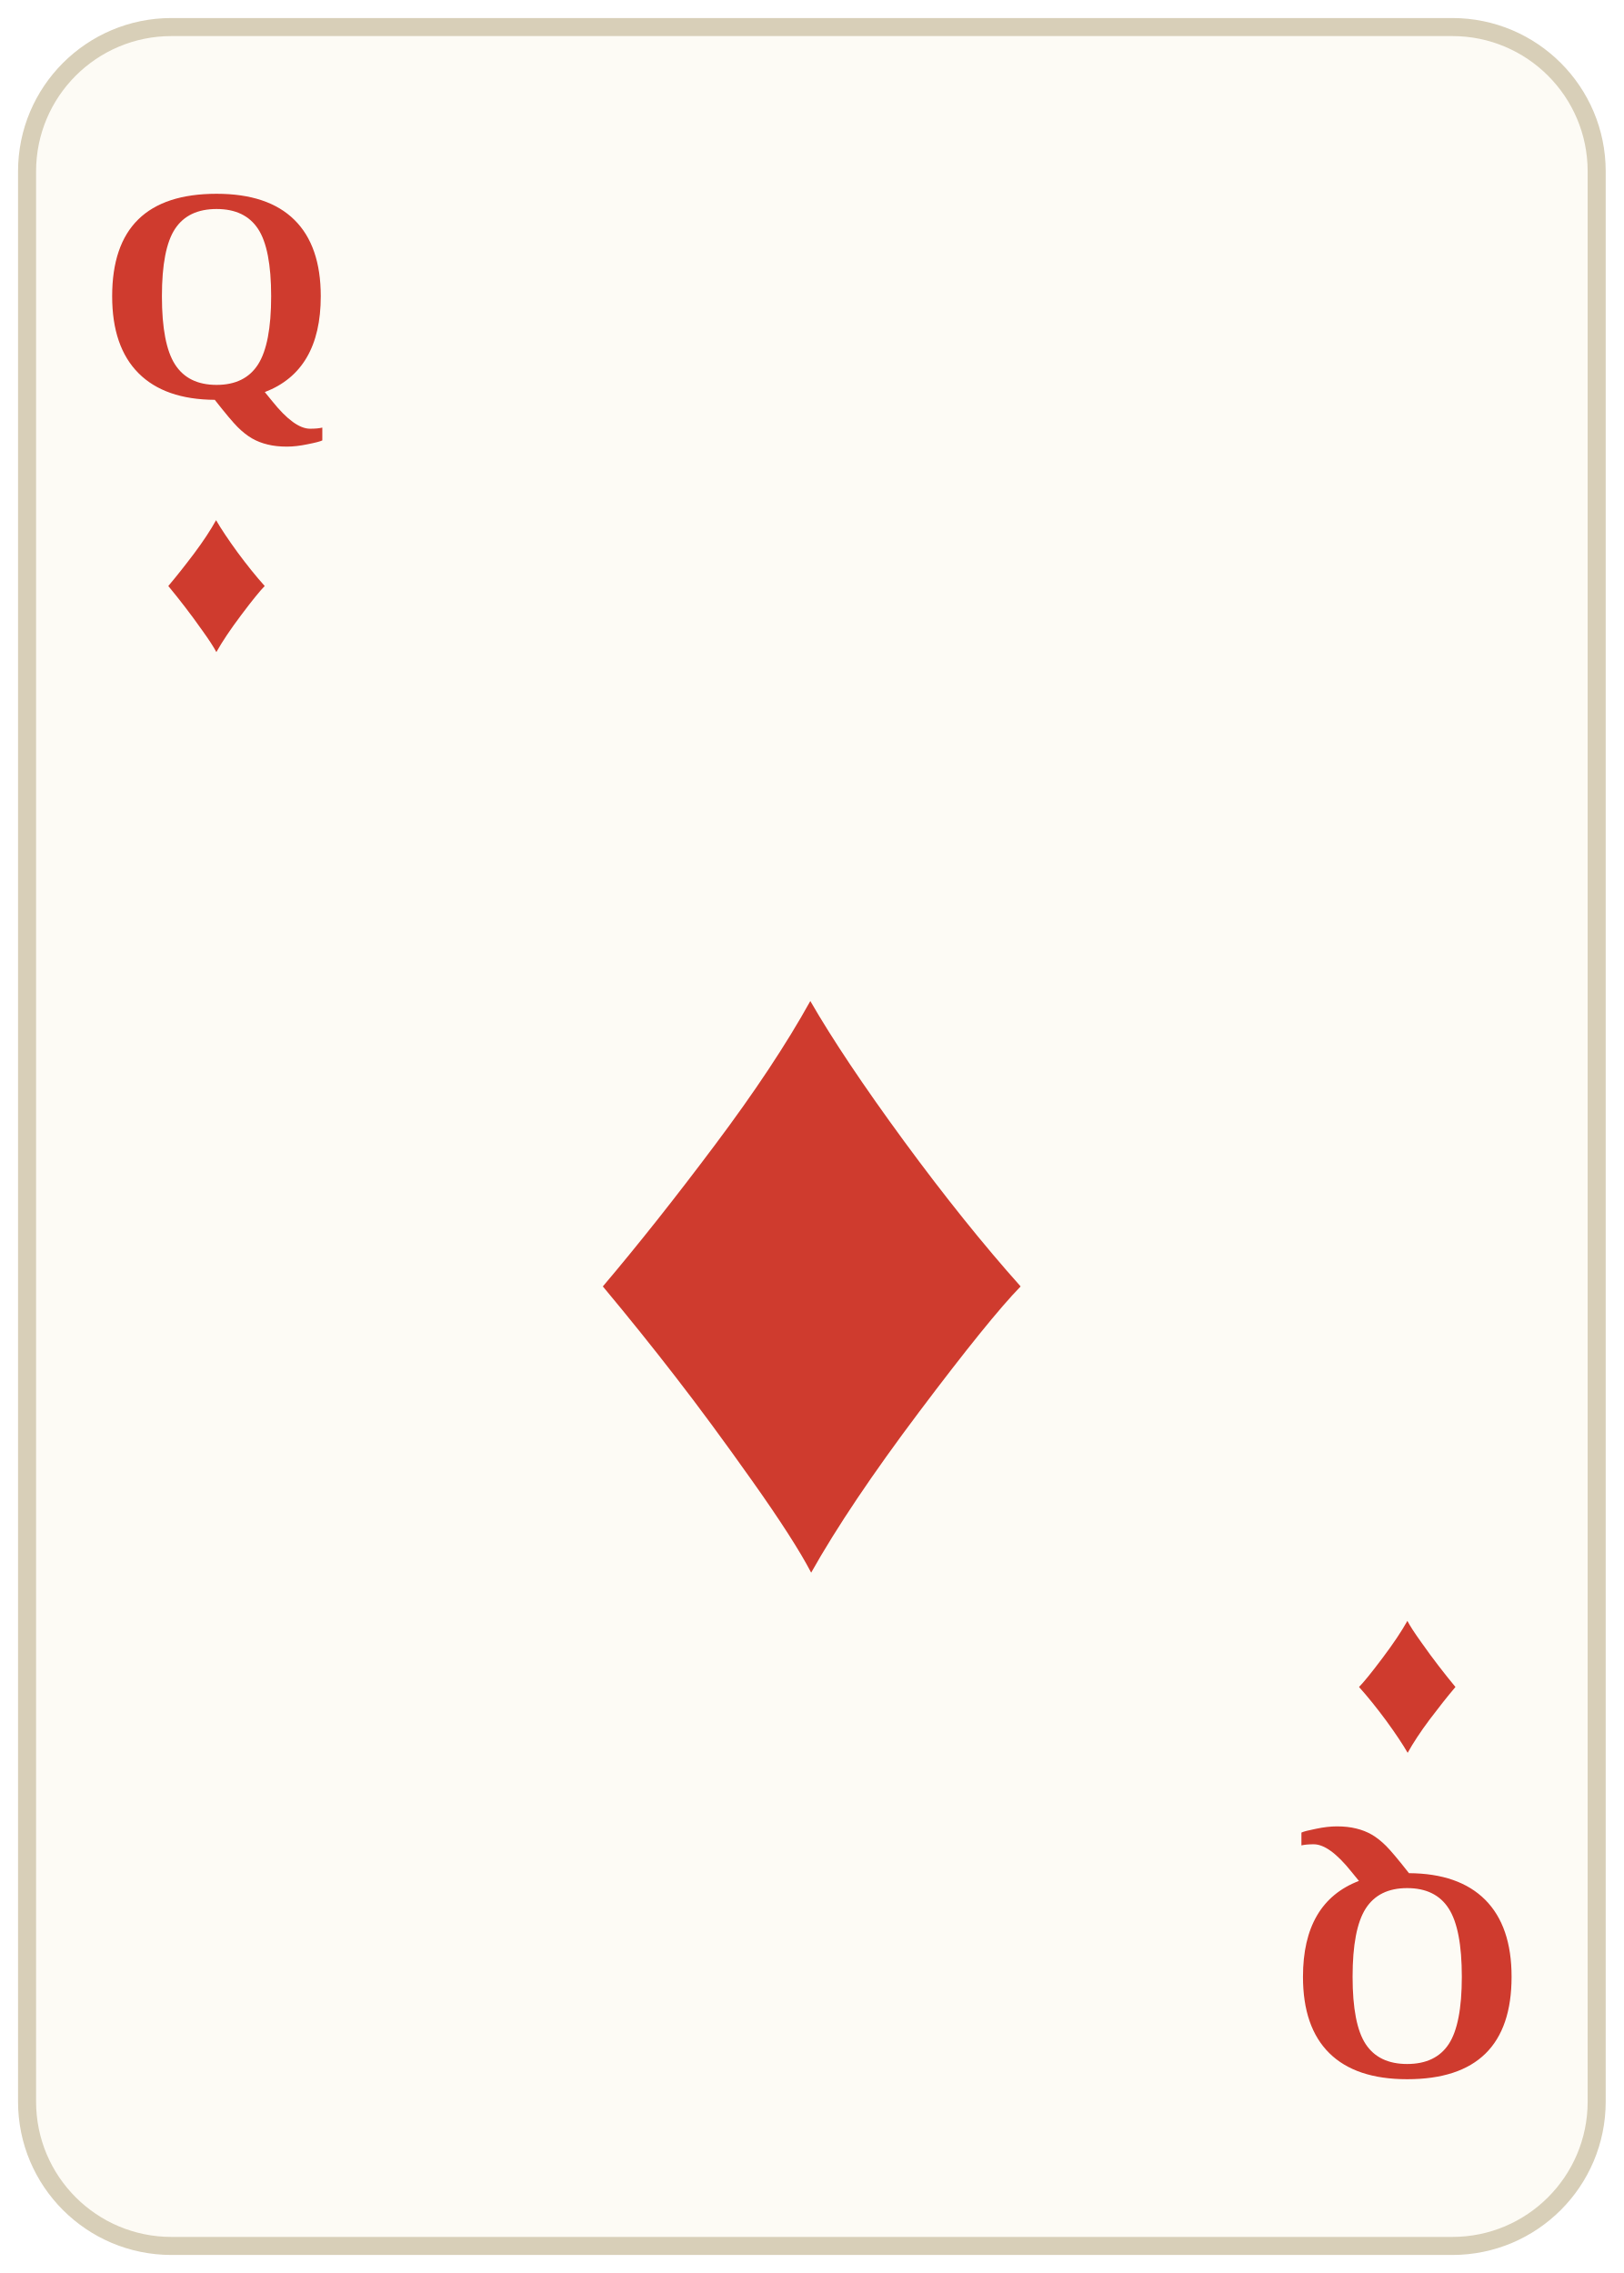
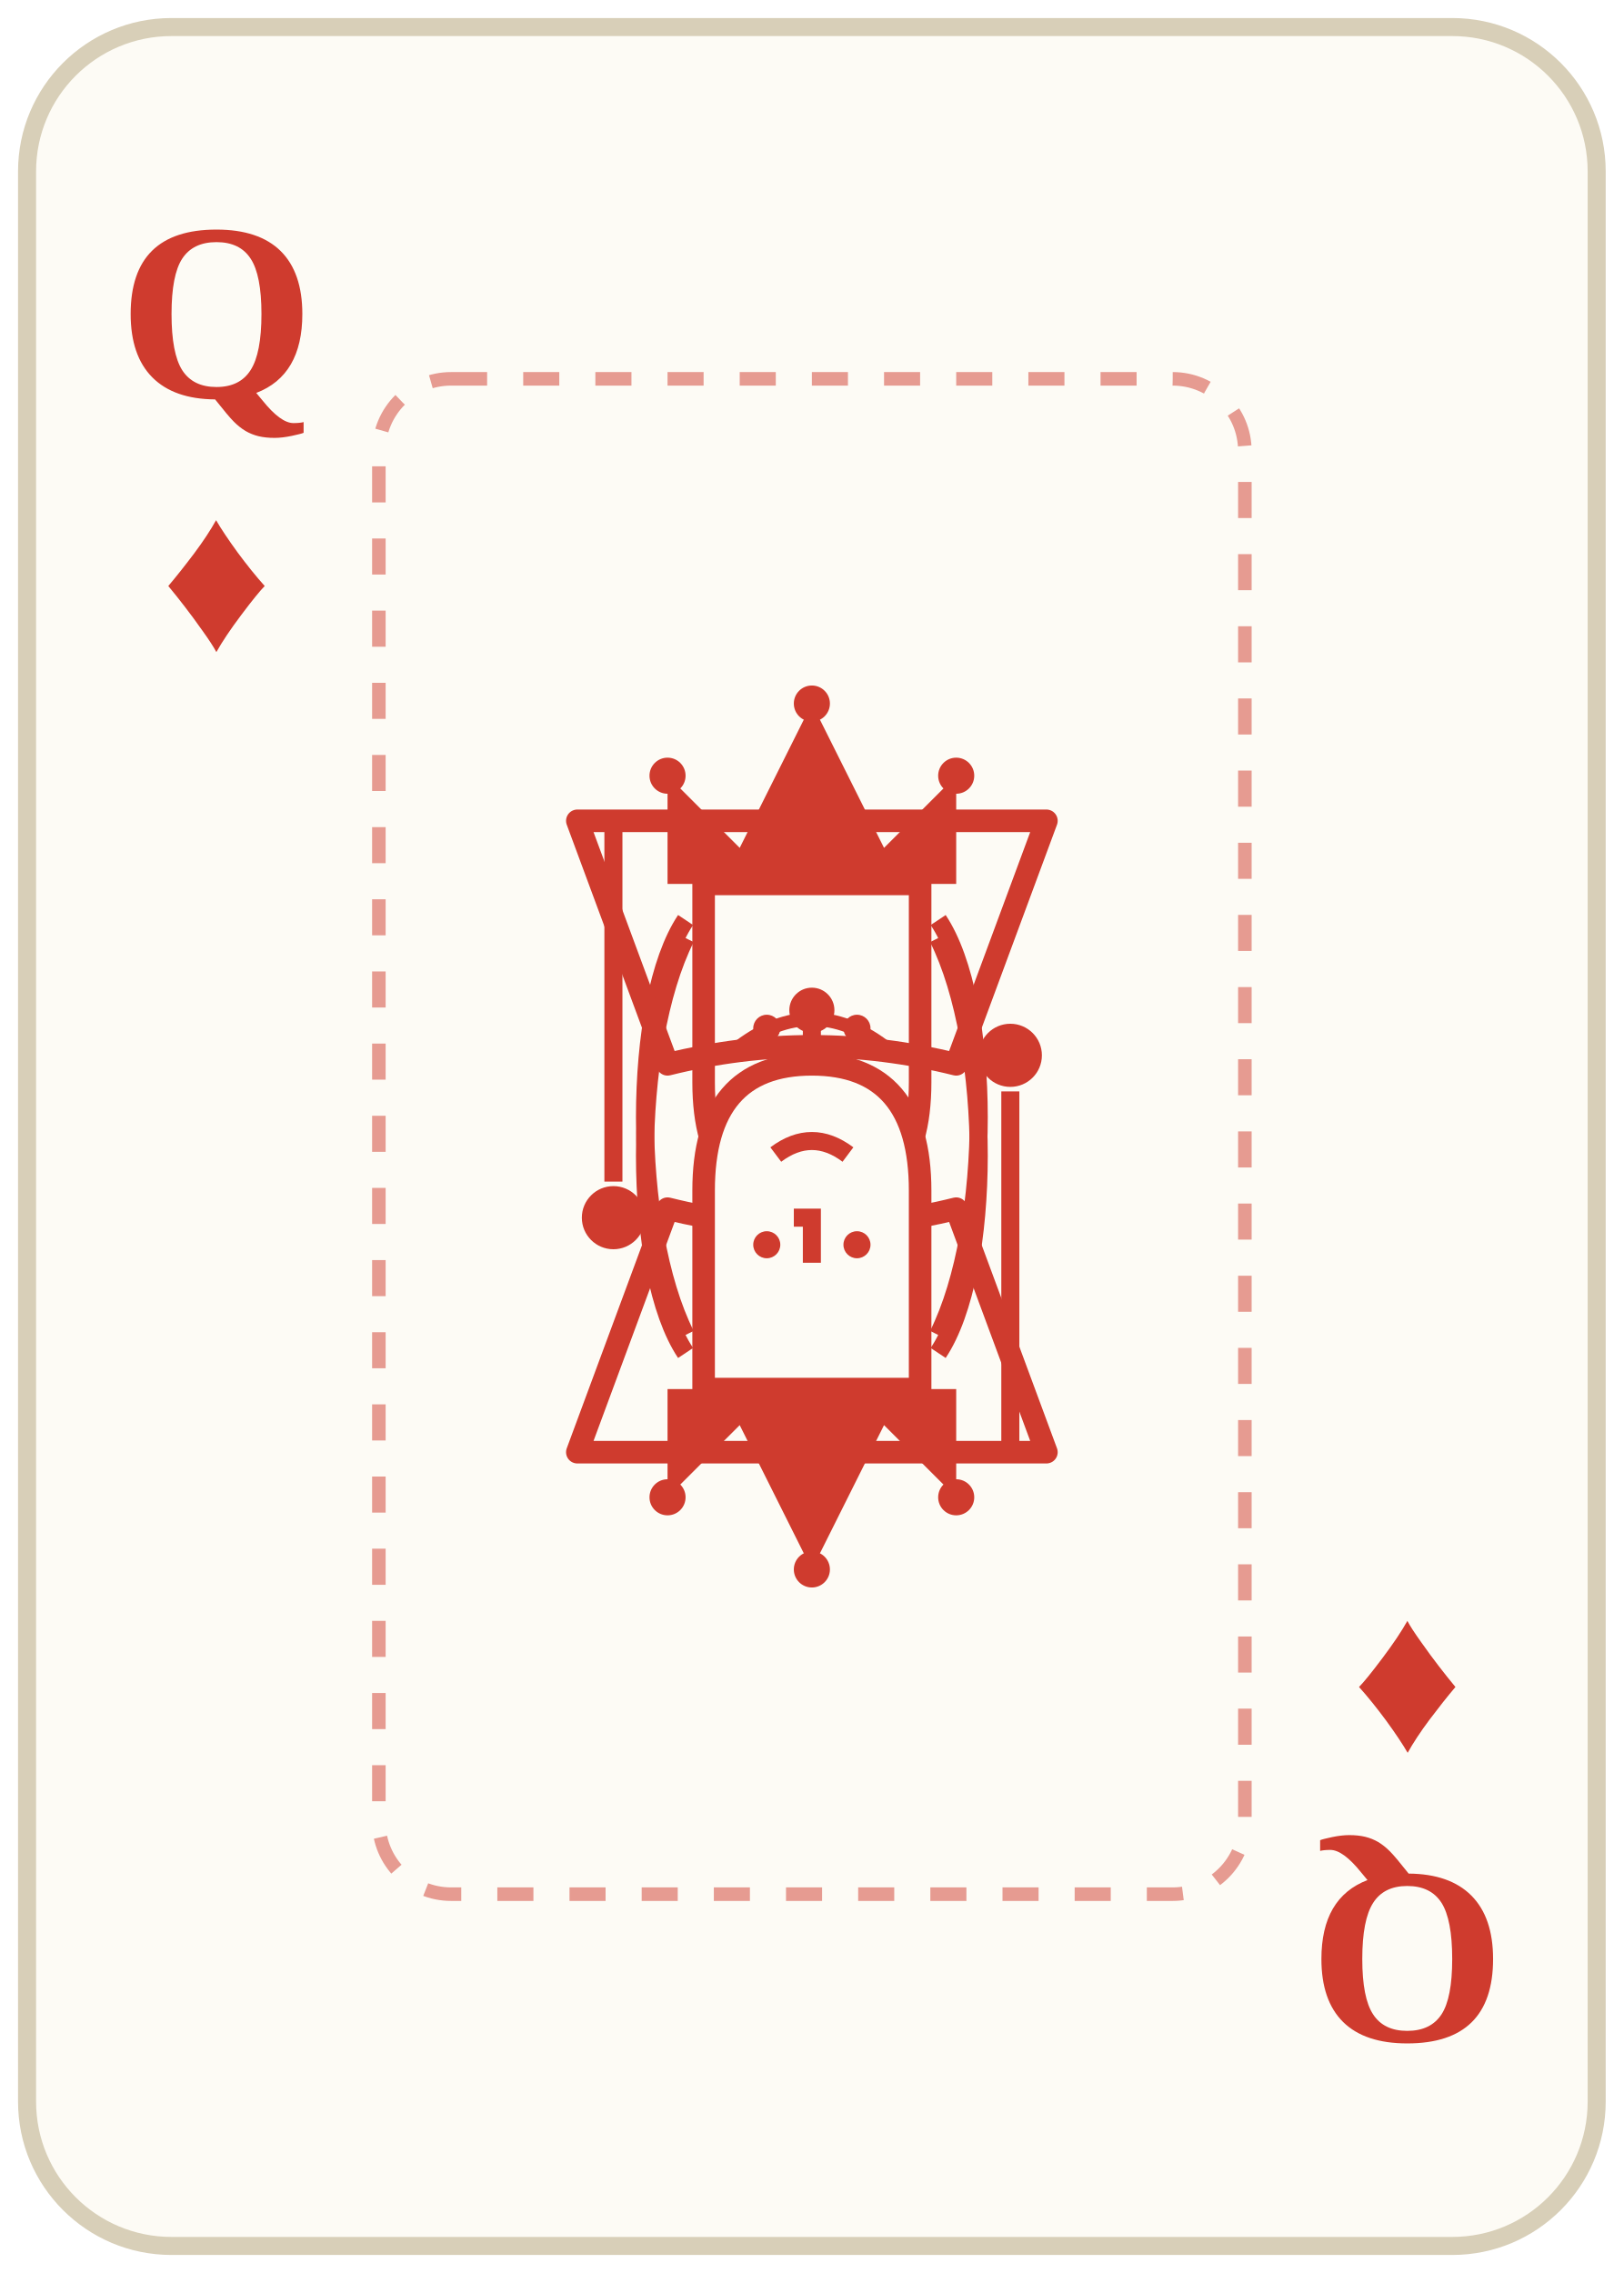
<svg xmlns="http://www.w3.org/2000/svg" viewBox="0 0 180 252" width="180" height="252">
  <rect x="3" y="3" width="174" height="246" rx="16" fill="#fdfbf5" stroke="#d8cfb8" stroke-width="2" />
  <g fill="#cf3b2e" font-family="Georgia, 'Times New Roman', serif" font-weight="700">
    <g>
-       <text x="24" y="44" font-size="34" text-anchor="middle">Q</text>
+       <text x="24" y="44" font-size="28" text-anchor="middle">Q</text>
      <text x="24" y="72" font-size="24" text-anchor="middle">♦</text>
    </g>
    <g transform="rotate(180 90 126)">
-       <text x="24" y="44" font-size="34" text-anchor="middle">Q</text>
+       <text x="24" y="44" font-size="28" text-anchor="middle">Q</text>
      <text x="24" y="72" font-size="24" text-anchor="middle">♦</text>
    </g>
-     <text x="90" y="138" font-size="104" text-anchor="middle" dominant-baseline="central">♦</text>
+   </g>
+   <rect x="42" y="42" width="96" height="168" rx="8" fill="none" stroke="#cf3b2e" stroke-width="1.5" stroke-dasharray="4 4" opacity="0.5" />
+   <g transform="translate(90, 126)">
+     <g>
+       <path d="M -16,-28 L -16,-40 L -8,-32 L 0,-48 L 8,-32 L 16,-40 L 16,-28 Z" fill="#cf3b2e" />
+       <line x1="-12" y1="-28" x2="12" y2="-28" stroke="#fdfbf5" stroke-width="2" />
+       <circle cx="-16" cy="-40" r="2" fill="#cf3b2e" />
+       <circle cx="0" cy="-48" r="2" fill="#cf3b2e" />
+       <circle cx="16" cy="-40" r="2" fill="#cf3b2e" />
+       <path d="M -12,-28 L 12,-28 L 12,-6 Q 12,8 0,8 Q -12,8 -12,-6 Z" fill="#fdfbf5" stroke="#cf3b2e" stroke-width="2.5" stroke-linejoin="round" />
+       <path d="M -14,-22 C -20,-10 -20,15 -14,24" fill="none" stroke="#cf3b2e" stroke-width="2" />
+       <path d="M 14,-22 C 20,-10 20,15 14,24" fill="none" stroke="#cf3b2e" stroke-width="2" />
+       <circle cx="-5" cy="-12" r="1.5" fill="#cf3b2e" />
+       <circle cx="5" cy="-12" r="1.5" fill="#cf3b2e" />
+       <path d="M 0,-14 L 0,-9 L 2,-9" stroke="#cf3b2e" stroke-width="2" fill="none" />
+       <path d="M -4,-2 Q 0,1 4,-2" stroke="#cf3b2e" stroke-width="2" fill="none" />
+       <path d="M -26,35 L -16,8 Q 0,12 16,8 L 26,35 Z" fill="none" stroke="#cf3b2e" stroke-width="2.5" stroke-linejoin="round" />
+       <path d="M -8,10 Q 0,16 8,10" stroke="#cf3b2e" stroke-width="1.5" fill="none" />
+       <circle cx="0" cy="14" r="2.5" fill="#cf3b2e" />
+       <path d="M 22,-5 Q 22,15 22,35" stroke="#cf3b2e" stroke-width="2" fill="none" />
+       <circle cx="22" cy="-9" r="3.5" fill="#cf3b2e" />
+     </g>
+     <g transform="rotate(180)">
+       <path d="M -16,-28 L -16,-40 L -8,-32 L 0,-48 L 8,-32 L 16,-40 L 16,-28 Z" fill="#cf3b2e" />
+       <line x1="-12" y1="-28" x2="12" y2="-28" stroke="#fdfbf5" stroke-width="2" />
+       <circle cx="-16" cy="-40" r="2" fill="#cf3b2e" />
+       <circle cx="0" cy="-48" r="2" fill="#cf3b2e" />
+       <circle cx="16" cy="-40" r="2" fill="#cf3b2e" />
+       <path d="M -12,-28 L 12,-28 L 12,-6 Q 12,8 0,8 Q -12,8 -12,-6 Z" fill="#fdfbf5" stroke="#cf3b2e" stroke-width="2.5" stroke-linejoin="round" />
+       <path d="M -14,-22 C -20,-10 -20,15 -14,24" fill="none" stroke="#cf3b2e" stroke-width="2" />
+       <path d="M 14,-22 C 20,-10 20,15 14,24" fill="none" stroke="#cf3b2e" stroke-width="2" />
+       <circle cx="-5" cy="-12" r="1.5" fill="#cf3b2e" />
+       <circle cx="5" cy="-12" r="1.5" fill="#cf3b2e" />
+       <path d="M 0,-14 L 0,-9 L 2,-9" stroke="#cf3b2e" stroke-width="2" fill="none" />
+       <path d="M -4,-2 Q 0,1 4,-2" stroke="#cf3b2e" stroke-width="2" fill="none" />
+       <path d="M -26,35 L -16,8 Q 0,12 16,8 L 26,35 Z" fill="none" stroke="#cf3b2e" stroke-width="2.5" stroke-linejoin="round" />
+       <path d="M -8,10 Q 0,16 8,10" stroke="#cf3b2e" stroke-width="1.5" fill="none" />
+       <circle cx="0" cy="14" r="2.5" fill="#cf3b2e" />
+       <path d="M 22,-5 Q 22,15 22,35" stroke="#cf3b2e" stroke-width="2" fill="none" />
+       <circle cx="22" cy="-9" r="3.5" fill="#cf3b2e" />
+     </g>
  </g>
</svg>
